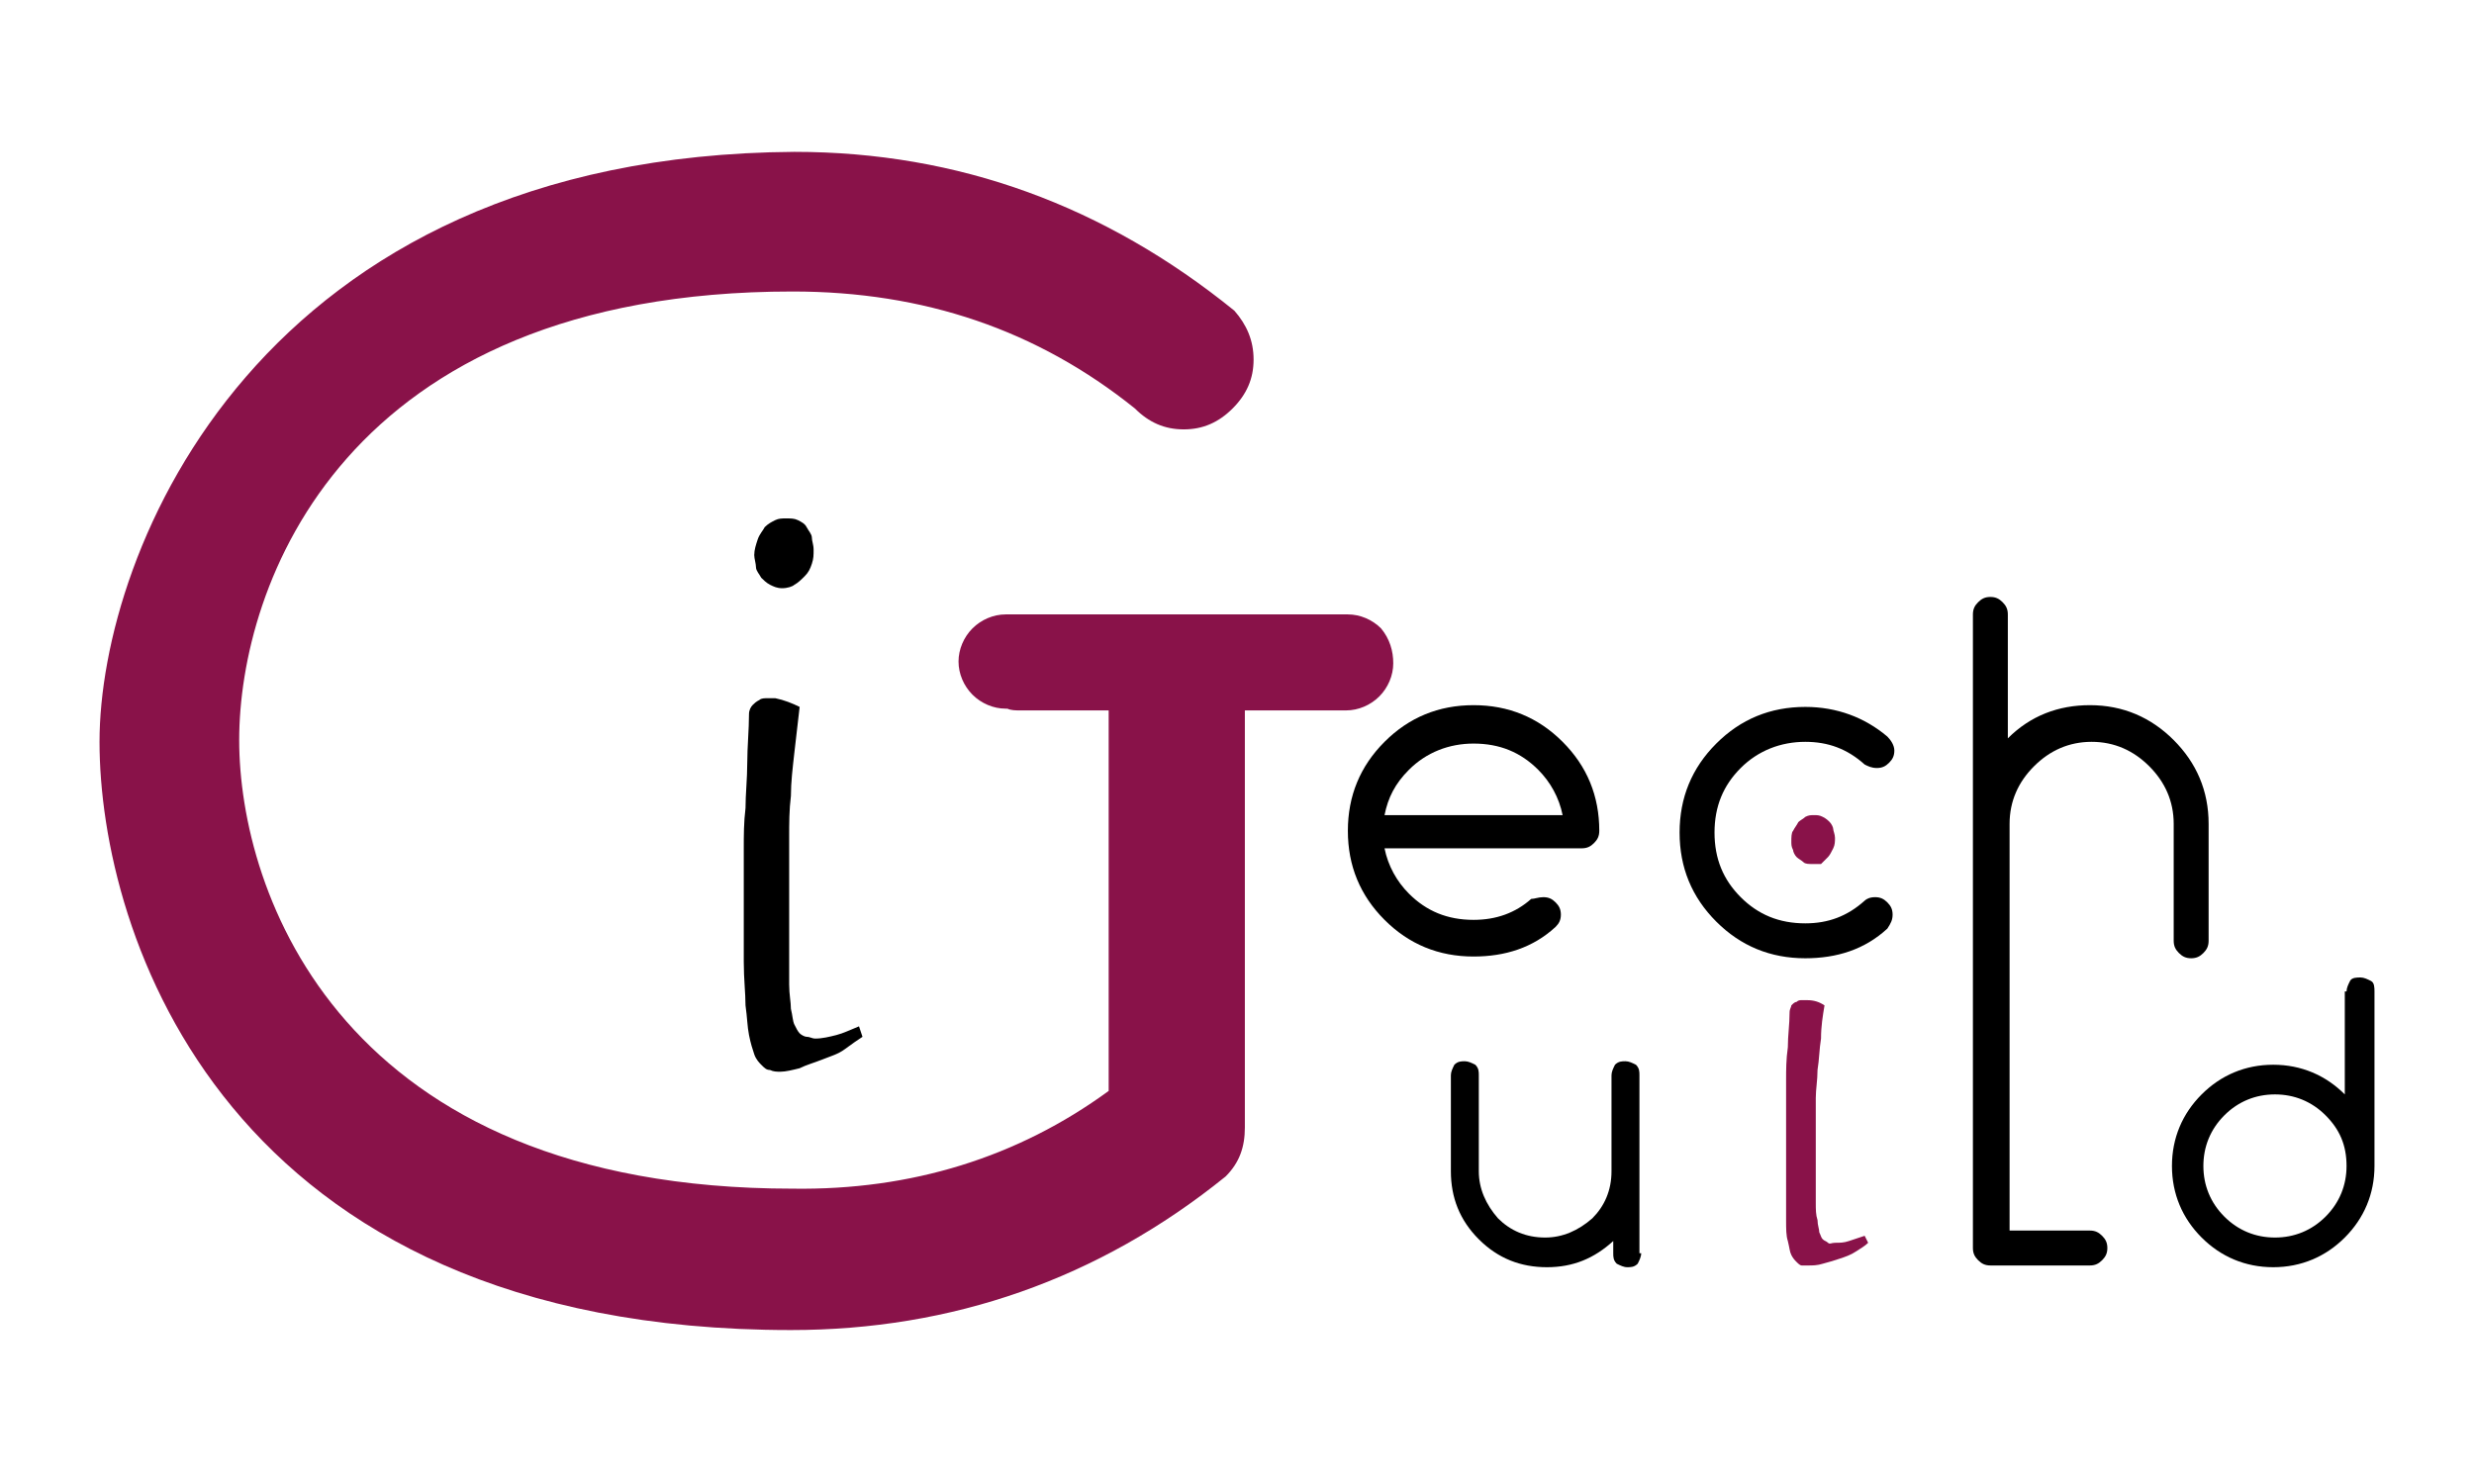
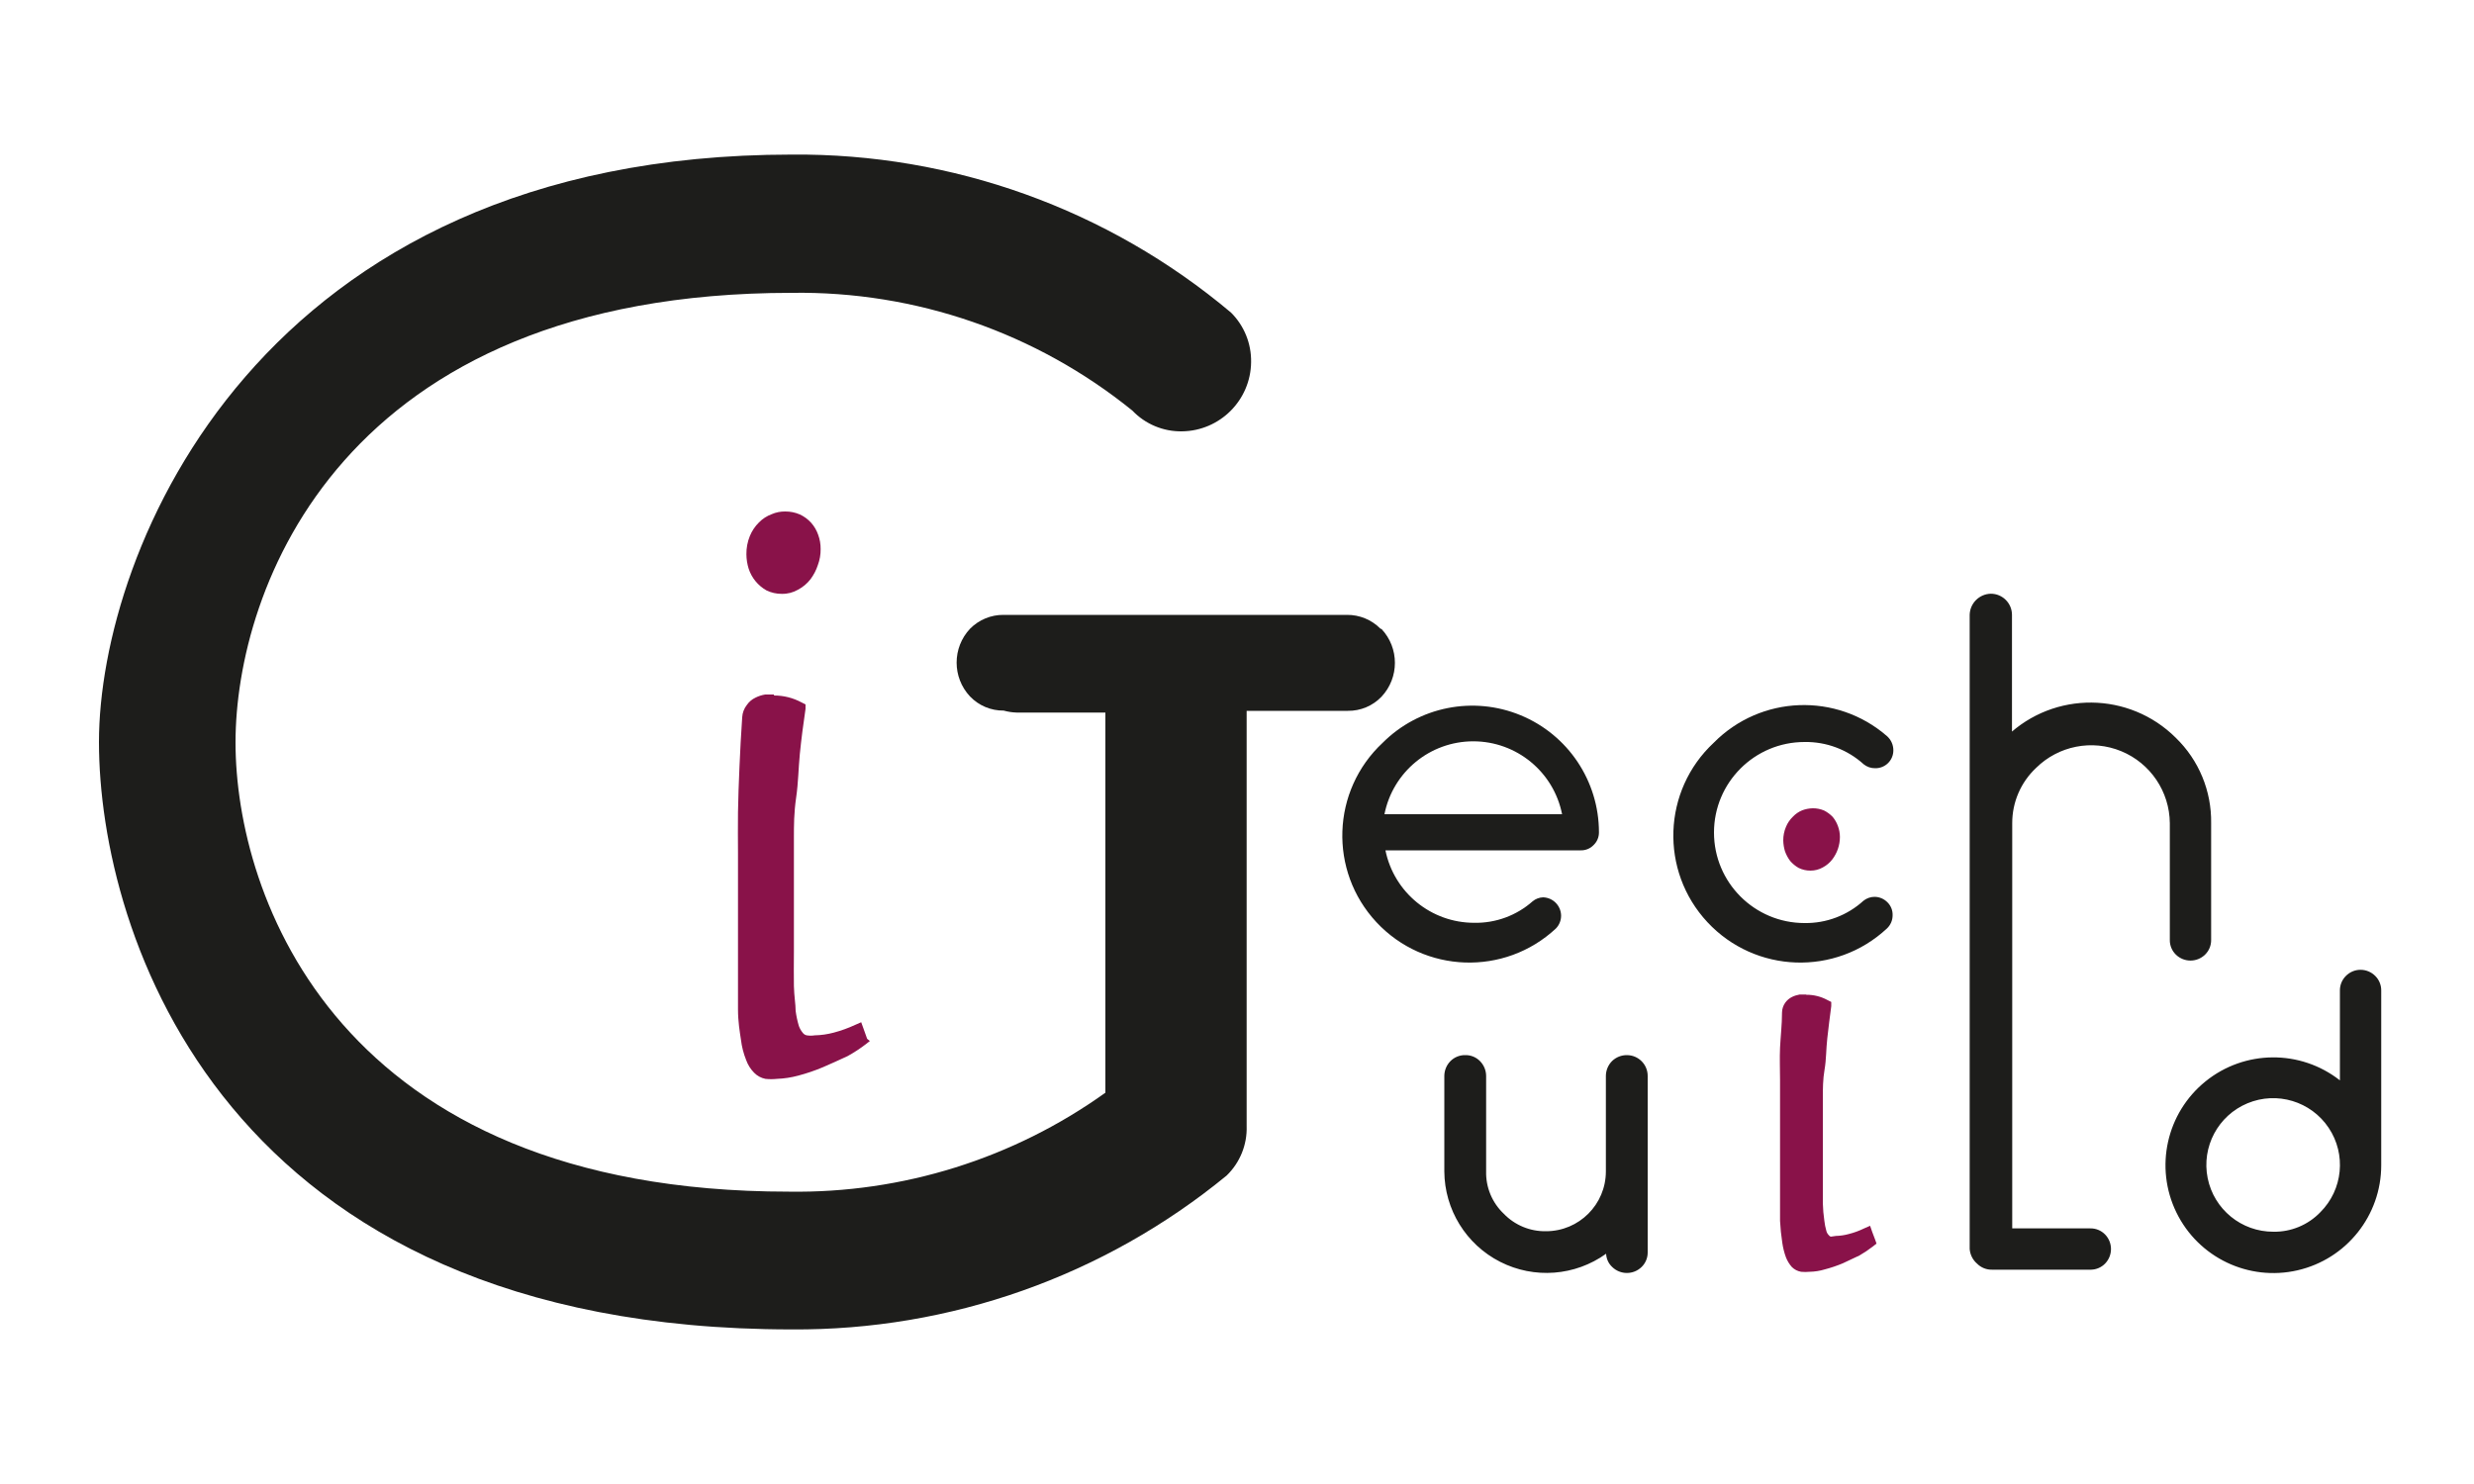
- <svg xmlns="http://www.w3.org/2000/svg" version="1.1" id="Layer_1" x="0px" y="0px" viewBox="0 0 141.7 85" style="enable-background:new 0 0 141.7 85;" xml:space="preserve">
-   <style type="text/css">
- 	.st0{fill:#891249;}
- </style>
-   <g>
-     <path class="st0" d="M104.5,57.6c-0.1,0.6-0.2,1.2-0.2,1.9c-0.1,0.6-0.1,1.2-0.2,1.8c0,0.6-0.1,1.1-0.1,1.6c0,0.5,0,4.2,0,4.6   c0,0.6,0,1,0,1.4s0,0.7,0.1,1c0,0.3,0.1,0.5,0.1,0.7c0.1,0.2,0.1,0.3,0.2,0.4c0.1,0.1,0.2,0.1,0.3,0.2s0.2,0,0.4,0   c0.3,0,0.5,0,0.8-0.1c0.3-0.1,0.6-0.2,0.9-0.3l0.2,0.4c-0.2,0.2-0.4,0.3-0.7,0.5s-0.6,0.3-0.9,0.4s-0.6,0.2-1,0.3   c-0.3,0.1-0.6,0.1-0.8,0.1c-0.2,0-0.3,0-0.4,0c-0.1,0-0.2-0.1-0.3-0.2c-0.1-0.1-0.2-0.2-0.3-0.4c-0.1-0.2-0.1-0.4-0.2-0.8   c-0.1-0.3-0.1-0.7-0.1-1.2c0-0.5,0-1.1,0-1.8c0-0.4,0-4.1,0-4.6c0-0.5,0-1.1,0-1.6c0-0.6,0-1.2,0.1-1.9c0-0.7,0.1-1.3,0.1-2   c0-0.2,0.1-0.3,0.1-0.4c0.1-0.1,0.2-0.2,0.3-0.2c0.1-0.1,0.2-0.1,0.3-0.1s0.2,0,0.3,0C103.9,57.3,104.2,57.4,104.5,57.6z    M103.8,49.5c-0.2,0-0.4,0-0.5-0.1s-0.3-0.2-0.4-0.3c-0.1-0.1-0.2-0.3-0.2-0.4c-0.1-0.2-0.1-0.3-0.1-0.5c0-0.2,0-0.5,0.1-0.6   c0.1-0.2,0.2-0.3,0.3-0.5c0.1-0.1,0.3-0.2,0.4-0.3c0.2-0.1,0.3-0.1,0.5-0.1c0.2,0,0.3,0,0.5,0.1s0.3,0.2,0.4,0.3   c0.1,0.1,0.2,0.3,0.2,0.4s0.1,0.3,0.1,0.5c0,0.2,0,0.4-0.1,0.6c-0.1,0.2-0.2,0.4-0.3,0.5s-0.3,0.3-0.4,0.4   C104.2,49.5,104,49.5,103.8,49.5z" />
-     <path d="M45.8,40.5c-0.1,0.9-0.2,1.7-0.3,2.6s-0.2,1.7-0.2,2.5c-0.1,0.8-0.1,1.6-0.1,2.3c0,0.7,0,5.9,0,6.5c0,0.8,0,1.5,0,2   c0,0.6,0.1,1,0.1,1.4c0.1,0.4,0.1,0.7,0.2,0.9c0.1,0.2,0.2,0.4,0.3,0.5c0.1,0.1,0.3,0.2,0.4,0.2c0.2,0,0.3,0.1,0.5,0.1   c0.4,0,0.8-0.1,1.2-0.2c0.4-0.1,0.8-0.3,1.3-0.5l0.2,0.6c-0.3,0.2-0.6,0.4-1,0.7s-0.8,0.4-1.3,0.6c-0.5,0.2-0.9,0.3-1.3,0.5   c-0.4,0.1-0.8,0.2-1.1,0.2c-0.2,0-0.4,0-0.6-0.1c-0.2,0-0.3-0.1-0.5-0.3c-0.1-0.1-0.3-0.3-0.4-0.6c-0.1-0.3-0.2-0.6-0.3-1.1   c-0.1-0.5-0.1-1-0.2-1.7c0-0.7-0.1-1.5-0.1-2.5c0-0.6,0-5.8,0-6.5c0-0.7,0-1.5,0.1-2.3c0-0.8,0.1-1.7,0.1-2.6   c0-0.9,0.1-1.9,0.1-2.8c0-0.2,0.1-0.4,0.2-0.5s0.2-0.2,0.4-0.3c0.1-0.1,0.3-0.1,0.5-0.1s0.3,0,0.4,0C44.9,40.1,45.4,40.3,45.8,40.5   z M44.8,33.7c-0.3,0-0.5-0.1-0.7-0.2c-0.2-0.1-0.4-0.3-0.5-0.4c-0.1-0.2-0.3-0.4-0.3-0.6s-0.1-0.5-0.1-0.7c0-0.3,0.1-0.6,0.2-0.9   c0.1-0.3,0.3-0.5,0.4-0.7c0.2-0.2,0.4-0.3,0.6-0.4c0.2-0.1,0.4-0.1,0.6-0.1c0.3,0,0.5,0,0.7,0.1s0.4,0.2,0.5,0.4s0.3,0.4,0.3,0.6   s0.1,0.4,0.1,0.7c0,0.3,0,0.5-0.1,0.8c-0.1,0.3-0.2,0.5-0.4,0.7s-0.4,0.4-0.6,0.5C45.4,33.6,45.1,33.7,44.8,33.7z" />
-     <path d="M88.4,51.4c0.3,0,0.5,0.1,0.7,0.3c0.2,0.2,0.3,0.4,0.3,0.7c0,0.3-0.1,0.5-0.3,0.7c-1.3,1.2-2.9,1.7-4.7,1.7   c-2,0-3.7-0.7-5.1-2.1c-1.4-1.4-2.1-3.1-2.1-5.1s0.7-3.7,2.1-5.1c1.4-1.4,3.1-2.1,5.1-2.1c2,0,3.7,0.7,5.1,2.1   c1.4,1.4,2.1,3.1,2.1,5.1c0,0.3-0.1,0.5-0.3,0.7c-0.2,0.2-0.4,0.3-0.7,0.3H79.3c0.2,1,0.7,1.9,1.4,2.6c1,1,2.2,1.5,3.7,1.5   c1.3,0,2.4-0.4,3.3-1.2C87.9,51.5,88.1,51.4,88.4,51.4z M89.5,46.7c-0.2-1-0.7-1.9-1.4-2.6c-1-1-2.2-1.5-3.7-1.5   c-1.4,0-2.7,0.5-3.7,1.5c-0.8,0.8-1.2,1.6-1.4,2.6H89.5z" />
-     <path d="M107.4,51.4c0.3,0,0.5,0.1,0.7,0.3c0.2,0.2,0.3,0.4,0.3,0.7c0,0.3-0.1,0.5-0.3,0.8c-1.3,1.2-2.9,1.7-4.7,1.7   c-2,0-3.7-0.7-5.1-2.1s-2.1-3.1-2.1-5.1s0.7-3.7,2.1-5.1s3.1-2.1,5.1-2.1c1.8,0,3.4,0.6,4.7,1.7c0.2,0.2,0.4,0.5,0.4,0.8   c0,0.3-0.1,0.5-0.3,0.7c-0.2,0.2-0.4,0.3-0.7,0.3c-0.3,0-0.5-0.1-0.7-0.2c-1-0.9-2.1-1.3-3.4-1.3c-1.4,0-2.7,0.5-3.7,1.5   c-1,1-1.5,2.2-1.5,3.7s0.5,2.7,1.5,3.7c1,1,2.2,1.5,3.7,1.5c1.3,0,2.4-0.4,3.4-1.3C106.9,51.5,107.1,51.4,107.4,51.4z" />
-     <path d="M124.5,42.4c-1.3-1.3-2.9-2-4.8-2c-1.8,0-3.4,0.6-4.7,1.9v-7.1c0-0.3-0.1-0.5-0.3-0.7c-0.2-0.2-0.4-0.3-0.7-0.3   s-0.5,0.1-0.7,0.3c-0.2,0.2-0.3,0.4-0.3,0.7v18.7c0,0,0,0,0,0v17.6c0,0.3,0.1,0.5,0.3,0.7c0.2,0.2,0.4,0.3,0.7,0.3h5.7   c0.3,0,0.5-0.1,0.7-0.3c0.2-0.2,0.3-0.4,0.3-0.7s-0.1-0.5-0.3-0.7s-0.4-0.3-0.7-0.3h-4.6V52.9c0,0,0,0,0,0v-5.7   c0-1.3,0.5-2.4,1.4-3.3s2-1.4,3.3-1.4c1.3,0,2.4,0.5,3.3,1.4s1.4,2,1.4,3.3v6.7c0,0.3,0.1,0.5,0.3,0.7c0.2,0.2,0.4,0.3,0.7,0.3   s0.5-0.1,0.7-0.3c0.2-0.2,0.3-0.4,0.3-0.7v-6.7C126.5,45.3,125.8,43.7,124.5,42.4z" />
-     <path class="st0" d="M79.1,36c-0.5-0.5-1.2-0.8-1.9-0.8h-9.7c0,0,0,0,0,0h-9.1c0,0,0,0,0,0h-0.8c-0.7,0-1.4,0.3-1.9,0.8   c-0.5,0.5-0.8,1.2-0.8,1.9s0.3,1.4,0.8,1.9c0.5,0.5,1.2,0.8,1.9,0.8h0.1c0.2,0.1,0.5,0.1,0.7,0.1h5.1l0,0.6v21.2   c-5.2,3.8-11.3,5.7-18.1,5.6c-25.9,0-31.7-17-31.7-25.7c0-8.8,5.9-25.7,31.7-25.7c7.5,0,14,2.2,19.6,6.7c0.8,0.8,1.7,1.2,2.8,1.2   c1.1,0,2-0.4,2.8-1.2c0.8-0.8,1.2-1.7,1.2-2.8c0-1.1-0.4-2-1.1-2.8c-7.4-6-15.8-9.1-25.2-9.1C14.8,8.9,5.7,31.6,5.7,42.5   c0,10.9,7.1,33.7,39.6,33.7c9.2,0,17.6-2.9,24.9-8.8c0.8-0.8,1.1-1.7,1.1-2.8V40.7l0,0l0,0h5.8c0.7,0,1.4-0.3,1.9-0.8   c0.5-0.5,0.8-1.2,0.8-1.9S79.6,36.6,79.1,36z" />
-     <path d="M94,71.8c0,0.2-0.1,0.4-0.2,0.6c-0.2,0.2-0.4,0.2-0.6,0.2s-0.4-0.1-0.6-0.2c-0.2-0.2-0.2-0.4-0.2-0.6v-0.7   c-1.1,1-2.3,1.5-3.8,1.5c-1.5,0-2.8-0.5-3.9-1.6c-1.1-1.1-1.6-2.4-1.6-3.9v-5.5c0-0.2,0.1-0.4,0.2-0.6c0.2-0.2,0.4-0.2,0.6-0.2   s0.4,0.1,0.6,0.2c0.2,0.2,0.2,0.4,0.2,0.6v5.5c0,1,0.4,1.9,1.1,2.7c0.7,0.7,1.6,1.1,2.7,1.1c1,0,1.9-0.4,2.7-1.1   c0.7-0.7,1.1-1.6,1.1-2.7v-5.5c0-0.2,0.1-0.4,0.2-0.6c0.2-0.2,0.4-0.2,0.6-0.2s0.4,0.1,0.6,0.2c0.2,0.2,0.2,0.4,0.2,0.6V71.8z" />
-     <path d="M134.4,56.8c0-0.2,0.1-0.4,0.2-0.6s0.4-0.2,0.6-0.2s0.4,0.1,0.6,0.2s0.2,0.4,0.2,0.6v10c0,1.6-0.6,3-1.7,4.1   c-1.1,1.1-2.5,1.7-4.1,1.7s-3-0.6-4.1-1.7c-1.1-1.1-1.7-2.5-1.7-4.1s0.6-3,1.7-4.1c1.1-1.1,2.5-1.7,4.1-1.7s3,0.6,4.1,1.7   c0,0,0,0,0,0V56.8z M134.4,66.8c0-1.2-0.4-2.1-1.2-2.9c-0.8-0.8-1.8-1.2-2.9-1.2s-2.1,0.4-2.9,1.2c-0.8,0.8-1.2,1.8-1.2,2.9   s0.4,2.1,1.2,2.9c0.8,0.8,1.8,1.2,2.9,1.2s2.1-0.4,2.9-1.2C134,68.9,134.4,67.9,134.4,66.8z" />
-   </g>
+ <svg xmlns="http://www.w3.org/2000/svg" id="Layer_1" data-name="Layer 1" viewBox="0 0 100 60">
+   <defs>
+     <style>.cls-1{fill:none;}.cls-2{fill:#891249;}.cls-3,.cls-4{fill:#1d1d1b;}.cls-4{stroke:#1d1d1b;stroke-miterlimit:10;stroke-width:0.25px;}</style>
+   </defs>
+   <rect class="cls-1" width="100" height="60" />
+   <path class="cls-2" d="M73.11,51.35a1.58,1.58,0,0,1-.32,0,.63.63,0,0,1-.3-.16,1,1,0,0,1-.21-.35,2.56,2.56,0,0,1-.15-.57,7.84,7.84,0,0,1-.09-.87c0-.35,0-.76,0-1.25,0-.29,0-2.9,0-3.26s0-.75,0-1.16,0-.85,0-1.31,0-.94.07-1.43a.68.68,0,0,1,.11-.33.71.71,0,0,1,.23-.19.84.84,0,0,1,.27-.08l.24,0a1.62,1.62,0,0,1,.78.2l.08,0v.09c-.07.43-.12.86-.17,1.3s-.08.85-.11,1.26,0,.79-.06,1.15,0,3,0,3.27,0,.73,0,1a6.18,6.18,0,0,0,0,.7,2.81,2.81,0,0,0,.1.45.57.57,0,0,0,.12.22.42.42,0,0,0,.14.09l.24,0a1.94,1.94,0,0,0,.56-.08,4.2,4.2,0,0,0,.62-.22l.12-.06.19.51-.07.06a4.43,4.43,0,0,1-.53.35L74.4,51c-.24.09-.47.17-.69.23A2.08,2.08,0,0,1,73.11,51.35Zm.14-16.27a.93.93,0,0,1-.42-.09,1,1,0,0,1-.3-.25,1.08,1.08,0,0,1-.19-.35,1.4,1.4,0,0,1,0-.9,1.12,1.12,0,0,1,.26-.37.93.93,0,0,1,.34-.23,1,1,0,0,1,.37-.08.84.84,0,0,1,.4.09.87.87,0,0,1,.31.23,1,1,0,0,1,.2.32,1.34,1.34,0,0,1,.07.4,1.36,1.36,0,0,1-.08.44,1.33,1.33,0,0,1-.21.39,1.05,1.05,0,0,1-.34.29A.82.82,0,0,1,73.25,35.08Z" />
+   <path class="cls-2" d="M73.34,32.94a.78.78,0,0,1,.35.07.86.86,0,0,1,.27.2.92.92,0,0,1,.17.29,1,1,0,0,1,.06.35,1.12,1.12,0,0,1-.07.4,1.08,1.08,0,0,1-.19.35.83.83,0,0,1-.3.26.7.7,0,0,1-.38.1.8.8,0,0,1-.36-.08.92.92,0,0,1-.26-.22,1,1,0,0,1-.17-.31A1.13,1.13,0,0,1,72.4,34a1.06,1.06,0,0,1,.09-.45,1.12,1.12,0,0,1,.22-.33A1,1,0,0,1,73,33a.77.77,0,0,1,.32-.07M73,40.46a1.48,1.48,0,0,1,.72.18c-.06.43-.12.87-.16,1.3s-.09.86-.11,1.27,0,.8-.07,1.16,0,3,0,3.27,0,.74,0,1a6.1,6.1,0,0,0,.06.72,2.24,2.24,0,0,0,.1.47.87.87,0,0,0,.15.27.41.41,0,0,0,.2.12,1.12,1.12,0,0,0,.27,0,2.17,2.17,0,0,0,.59-.09,3.28,3.28,0,0,0,.64-.23l.11.3a4.09,4.09,0,0,1-.51.34,6.67,6.67,0,0,1-.66.31,4.84,4.84,0,0,1-.67.23,2.22,2.22,0,0,1-.57.09l-.29,0a.47.47,0,0,1-.24-.13,1,1,0,0,1-.19-.31,2.31,2.31,0,0,1-.14-.54c0-.23-.06-.51-.08-.86s0-.76,0-1.24c0-.29,0-2.9,0-3.26s0-.75,0-1.16,0-.85,0-1.31,0-.93.08-1.42a.42.42,0,0,1,.08-.26.55.55,0,0,1,.18-.16,1,1,0,0,1,.24-.07l.22,0m.32-7.77a1.3,1.3,0,0,0-.42.08,1.08,1.08,0,0,0-.38.26,1.2,1.2,0,0,0-.28.41,1.38,1.38,0,0,0-.11.55,1.62,1.62,0,0,0,.07.44,1.47,1.47,0,0,0,.21.39,1.3,1.3,0,0,0,.34.28,1.06,1.06,0,0,0,.48.11,1,1,0,0,0,.5-.13,1.18,1.18,0,0,0,.38-.32,1.5,1.5,0,0,0,.31-.91,1.27,1.27,0,0,0-.08-.44,1.23,1.23,0,0,0-.21-.37,1.28,1.28,0,0,0-.35-.26,1.14,1.14,0,0,0-.46-.09ZM73,40.21l-.26,0a1.12,1.12,0,0,0-.31.1.74.74,0,0,0-.27.23.7.7,0,0,0-.13.39c0,.49-.06,1-.08,1.43s0,.9,0,1.31,0,.81,0,1.17,0,3,0,3.26c0,.48,0,.91,0,1.26a8.62,8.62,0,0,0,.09.88,2.89,2.89,0,0,0,.15.6,1.3,1.3,0,0,0,.24.39.7.7,0,0,0,.37.19,1.72,1.72,0,0,0,.34,0,2.27,2.27,0,0,0,.63-.1,5.4,5.4,0,0,0,.71-.24l.68-.32a4.74,4.74,0,0,0,.55-.37l.14-.11-.06-.17-.11-.29-.09-.26-.25.11a3.13,3.13,0,0,1-.6.22,2.13,2.13,0,0,1-.53.08L74,50a.16.16,0,0,1-.08-.06.37.37,0,0,1-.1-.18,2.47,2.47,0,0,1-.08-.41,5.91,5.91,0,0,1-.06-.7c0-.28,0-.62,0-1s0-2.9,0-3.26,0-.75.07-1.15.06-.83.11-1.26.1-.87.16-1.3l0-.17-.16-.08a1.74,1.74,0,0,0-.84-.21Z" />
+   <path class="cls-2" d="M31.43,43.55a2.94,2.94,0,0,1-.44,0,.8.8,0,0,1-.4-.22,1.46,1.46,0,0,1-.29-.47,3.45,3.45,0,0,1-.2-.79c-.05-.32-.09-.73-.12-1.21s0-1.07,0-1.76c0-.4,0-4.06,0-4.57s0-1,0-1.63,0-1.2.07-1.84.06-1.32.1-2a.85.85,0,0,1,.14-.44.93.93,0,0,1,.31-.25,1.39,1.39,0,0,1,.36-.12l.34,0a2.2,2.2,0,0,1,1.06.27l.08,0v.09c-.09.61-.17,1.22-.23,1.83s-.12,1.2-.16,1.77S32,33.31,32,33.81s0,4.18,0,4.59c0,.56,0,1,0,1.43s0,.73.08,1a4.55,4.55,0,0,0,.13.63.87.87,0,0,0,.19.33.44.44,0,0,0,.22.14,1.9,1.9,0,0,0,.35,0,3,3,0,0,0,.8-.11,5.19,5.19,0,0,0,.88-.32l.12-.05.23.62-.07.06a5.58,5.58,0,0,1-.74.49q-.45.24-.93.45t-1,.33A3.52,3.52,0,0,1,31.43,43.55Zm.19-19.67a1.25,1.25,0,0,1-.56-.13,1.65,1.65,0,0,1-.41-.34,1.63,1.63,0,0,1-.25-.47,1.71,1.71,0,0,1-.09-.55,1.83,1.83,0,0,1,.13-.68,1.69,1.69,0,0,1,.34-.51,1.42,1.42,0,0,1,.47-.31,1.53,1.53,0,0,1,.5-.1,1.38,1.38,0,0,1,.55.11,1.27,1.27,0,0,1,.41.31,1.29,1.29,0,0,1,.27.45,1.51,1.51,0,0,1,.09.53,2,2,0,0,1-.1.6,2,2,0,0,1-.29.54,1.43,1.43,0,0,1-.46.39A1.12,1.12,0,0,1,31.62,23.88Z" />
+   <path class="cls-2" d="M31.76,20.92a1.13,1.13,0,0,1,.49.1,1.22,1.22,0,0,1,.37.27,1.52,1.52,0,0,1,.24.41,1.33,1.33,0,0,1,.08.49,1.77,1.77,0,0,1-.09.56,2,2,0,0,1-.27.5,1.47,1.47,0,0,1-.42.37,1.08,1.08,0,0,1-.54.13,1.15,1.15,0,0,1-.5-.11,1.23,1.23,0,0,1-.37-.31,1.27,1.27,0,0,1-.23-.43,1.45,1.45,0,0,1-.08-.5,1.56,1.56,0,0,1,.12-.64,1.43,1.43,0,0,1,.31-.47A1.18,1.18,0,0,1,31.3,21a1.22,1.22,0,0,1,.46-.09m-.45,7.4a2.13,2.13,0,0,1,1,.25q-.14.91-.24,1.83c-.06.62-.11,1.21-.15,1.78s-.07,1.12-.09,1.63,0,4.18,0,4.59c0,.56,0,1,0,1.43a8.45,8.45,0,0,0,.08,1,2.88,2.88,0,0,0,.14.66.92.92,0,0,0,.21.38.62.62,0,0,0,.28.17,2.11,2.11,0,0,0,.38,0,3.26,3.26,0,0,0,.83-.12,5.39,5.39,0,0,0,.9-.32l.16.41a5.13,5.13,0,0,1-.73.48,8.67,8.67,0,0,1-.92.44c-.32.13-.64.24-.94.33a3.3,3.3,0,0,1-.8.12,1.73,1.73,0,0,1-.41,0,.6.6,0,0,1-.34-.18,1.26,1.26,0,0,1-.26-.42,3.82,3.82,0,0,1-.2-.77,10.79,10.79,0,0,1-.11-1.2c0-.48,0-1.07,0-1.75,0-.4,0-4.06,0-4.57s0-1,0-1.63,0-1.19.06-1.84.06-1.31.11-2a.64.64,0,0,1,.12-.36.75.75,0,0,1,.25-.22,1.15,1.15,0,0,1,.33-.1l.32,0m.45-7.65a1.32,1.32,0,0,0-.55.11,1.4,1.4,0,0,0-.51.33,1.66,1.66,0,0,0-.37.55,1.88,1.88,0,0,0-.14.74,2,2,0,0,0,.09.58,1.57,1.57,0,0,0,.72.88,1.38,1.38,0,0,0,.62.14,1.25,1.25,0,0,0,.66-.17,1.56,1.56,0,0,0,.5-.42,2,2,0,0,0,.3-.58,1.76,1.76,0,0,0,.11-.64,1.61,1.61,0,0,0-.1-.58,1.44,1.44,0,0,0-.28-.48,1.41,1.41,0,0,0-.46-.34,1.45,1.45,0,0,0-.59-.12Zm-.45,7.4-.36,0a1.34,1.34,0,0,0-.4.13.87.87,0,0,0-.34.29A.88.88,0,0,0,30,29c-.05.69-.08,1.35-.11,2s-.05,1.26-.06,1.84,0,1.13,0,1.64,0,4.14,0,4.57c0,.68,0,1.27,0,1.76s.07.9.12,1.23a3.22,3.22,0,0,0,.21.82,1.4,1.4,0,0,0,.32.51.87.87,0,0,0,.46.25,2.19,2.19,0,0,0,.46,0,3.82,3.82,0,0,0,.86-.13,7.47,7.47,0,0,0,1-.34c.33-.14.65-.29,1-.45a5.9,5.9,0,0,0,.76-.5l.14-.11L35.05,42l-.15-.42-.09-.25-.25.11a5.26,5.26,0,0,1-.86.31,3.24,3.24,0,0,1-.77.11,1,1,0,0,1-.32,0,.26.26,0,0,1-.16-.1.9.9,0,0,1-.16-.28,3.91,3.91,0,0,1-.13-.61c0-.26-.06-.59-.07-1s0-.87,0-1.42,0-4.08,0-4.58,0-1,.09-1.62.09-1.16.15-1.77.14-1.21.23-1.82l0-.18-.16-.08a2.33,2.33,0,0,0-1.12-.28Z" />
+   <path class="cls-3" d="M62.37,36.28a.75.75,0,0,1,.73.73.74.74,0,0,1-.21.53,5.12,5.12,0,0,1-7-7.51,5.12,5.12,0,0,1,8.74,3.62.7.7,0,0,1-.22.52.69.69,0,0,1-.51.21H56a3.66,3.66,0,0,0,3.59,2.93,3.46,3.46,0,0,0,2.36-.87A.7.7,0,0,1,62.37,36.28Zm.77-3.36a3.66,3.66,0,0,0-7.18,0Z" />
+   <path class="cls-3" d="M75.77,36.26a.74.74,0,0,1,.52.22.7.7,0,0,1,.21.52.73.73,0,0,1-.23.54,5.12,5.12,0,0,1-7-7.51,5.12,5.12,0,0,1,7-.27.76.76,0,0,1,.26.57.72.72,0,0,1-.73.73.72.72,0,0,1-.47-.16A3.47,3.47,0,0,0,72.94,30a3.66,3.66,0,1,0,0,7.32,3.46,3.46,0,0,0,2.38-.9A.72.72,0,0,1,75.77,36.26Z" />
+   <path class="cls-4" d="M87.86,29.92a4.76,4.76,0,0,0-6.66-.06v-5a.73.73,0,0,0-.73-.73.75.75,0,0,0-.73.73V38h0V50.49A.74.74,0,0,0,80,51a.7.7,0,0,0,.52.21h4A.69.69,0,0,0,85,51a.72.72,0,0,0,0-1,.69.69,0,0,0-.51-.21H81.21V33.28a3.18,3.18,0,0,1,1-2.32,3.3,3.3,0,0,1,5.62,2.32V38a.69.69,0,0,0,.21.51.72.72,0,0,0,1,0,.69.69,0,0,0,.21-.51V33.28A4.58,4.58,0,0,0,87.86,29.92Z" />
+   <path class="cls-3" d="M55.8,25.42a1.88,1.88,0,0,0-1.36-.56H40.57a1.88,1.88,0,0,0-1.36.56,2,2,0,0,0,0,2.74,1.85,1.85,0,0,0,1.36.57h0a2.18,2.18,0,0,0,.53.08h3.58l0,.44V44.18a21.42,21.42,0,0,1-12.79,4c-18.28,0-22.37-12-22.37-18.16S13.75,11.84,32,11.84A21.37,21.37,0,0,1,45.77,16.6a2.71,2.71,0,0,0,2,.84,2.83,2.83,0,0,0,2.8-2.8,2.76,2.76,0,0,0-.81-2A27.21,27.21,0,0,0,32,6.25C10.44,6.25,4,22.29,4,30S9,53.75,32,53.75a27.41,27.41,0,0,0,17.58-6.22,2.66,2.66,0,0,0,.81-2V28.74h4.09a1.85,1.85,0,0,0,1.36-.57,2,2,0,0,0,0-2.74Z" />
+   <path class="cls-3" d="M65.75,51.35a.69.69,0,0,1-.51-.21.71.71,0,0,1-.21-.51v-.2a3.84,3.84,0,0,1-2.55.92,4,4,0,0,1-4-4V43.5a.7.7,0,0,1,.22-.51.72.72,0,0,1,1.22.51v3.86a2.55,2.55,0,0,0,5.1,0V43.5a.72.72,0,1,1,1.44,0v7.13a.72.72,0,0,1-.72.72Z" />
+   <path class="cls-3" d="M65.75,42.91a.57.57,0,0,1,.42.17.61.61,0,0,1,.17.42v7.13a.59.59,0,0,1-1,.42.58.58,0,0,1-.18-.42v-.48a3.86,3.86,0,0,1-6.53-2.79V43.5a.61.61,0,0,1,.17-.42.57.57,0,0,1,.42-.17.54.54,0,0,1,.42.17.58.58,0,0,1,.18.42v3.86a2.67,2.67,0,1,0,5.34,0V43.5a.58.58,0,0,1,.18-.42.57.57,0,0,1,.42-.17m0-.25a.85.85,0,0,0-.6.24.86.86,0,0,0-.25.6v3.86a2.42,2.42,0,0,1-2.42,2.42,2.31,2.31,0,0,1-1.71-.71,2.28,2.28,0,0,1-.71-1.71V43.5a.86.86,0,0,0-.25-.6.81.81,0,0,0-.6-.24.82.82,0,0,0-.59.24.86.86,0,0,0-.25.6v3.86a4.13,4.13,0,0,0,6.54,3.33.77.77,0,0,0,.24.53.85.85,0,0,0,1.2,0,.81.81,0,0,0,.24-.59V43.5a.84.84,0,0,0-.84-.84Z" />
+   <path class="cls-3" d="M91.89,51.35a4.24,4.24,0,1,1,2.81-7.41V40.05a.72.72,0,0,1,1.43,0v7.06a4.23,4.23,0,0,1-4.24,4.24Zm0-7.05a2.8,2.8,0,0,0-2.81,2.81,2.81,2.81,0,0,0,4.8,2,2.69,2.69,0,0,0,.82-2,2.8,2.8,0,0,0-2.81-2.81Z" />
+   <path class="cls-3" d="M95.41,39.46a.56.56,0,0,1,.42.18.57.57,0,0,1,.17.41v7.06a4.11,4.11,0,1,1-1.2-2.9l0,0V40.05a.53.53,0,0,1,.17-.41.54.54,0,0,1,.41-.18M91.89,50.05a2.92,2.92,0,1,0-2.08-.86,2.85,2.85,0,0,0,2.08.86m3.52-10.84a.83.83,0,0,0-.59.25.82.82,0,0,0-.24.59v3.63a4.36,4.36,0,1,0,1.67,3.43V40.05a.82.82,0,0,0-.24-.59.84.84,0,0,0-.6-.25ZM91.89,49.8a2.7,2.7,0,1,1,1.9-.79,2.57,2.57,0,0,1-1.9.79Z" />
</svg>
